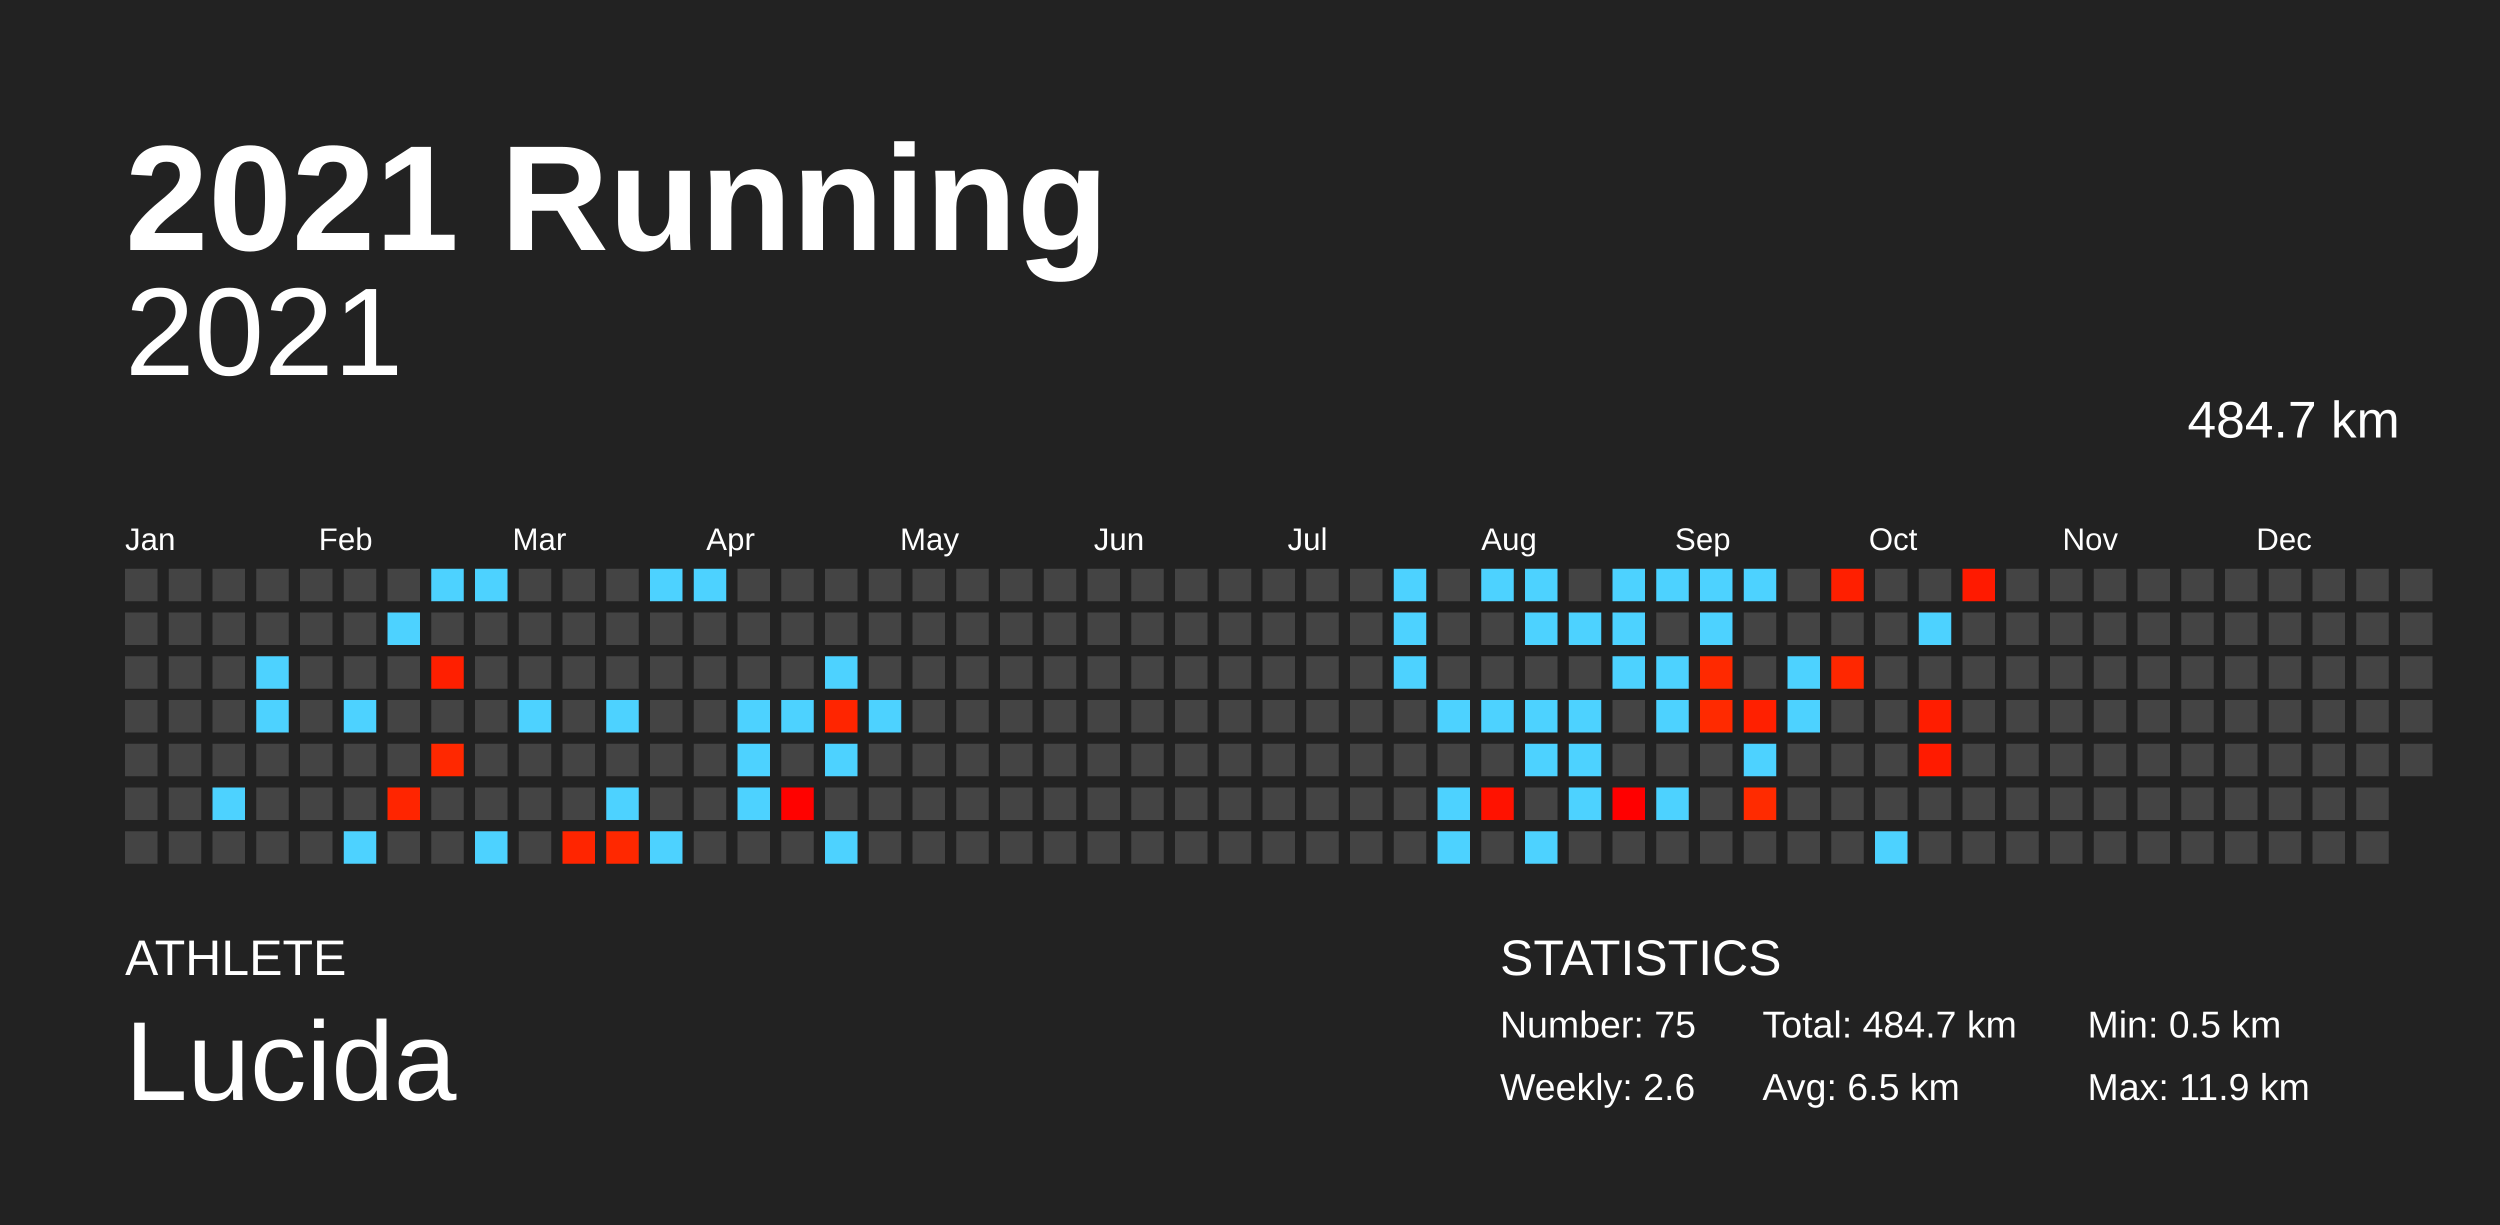
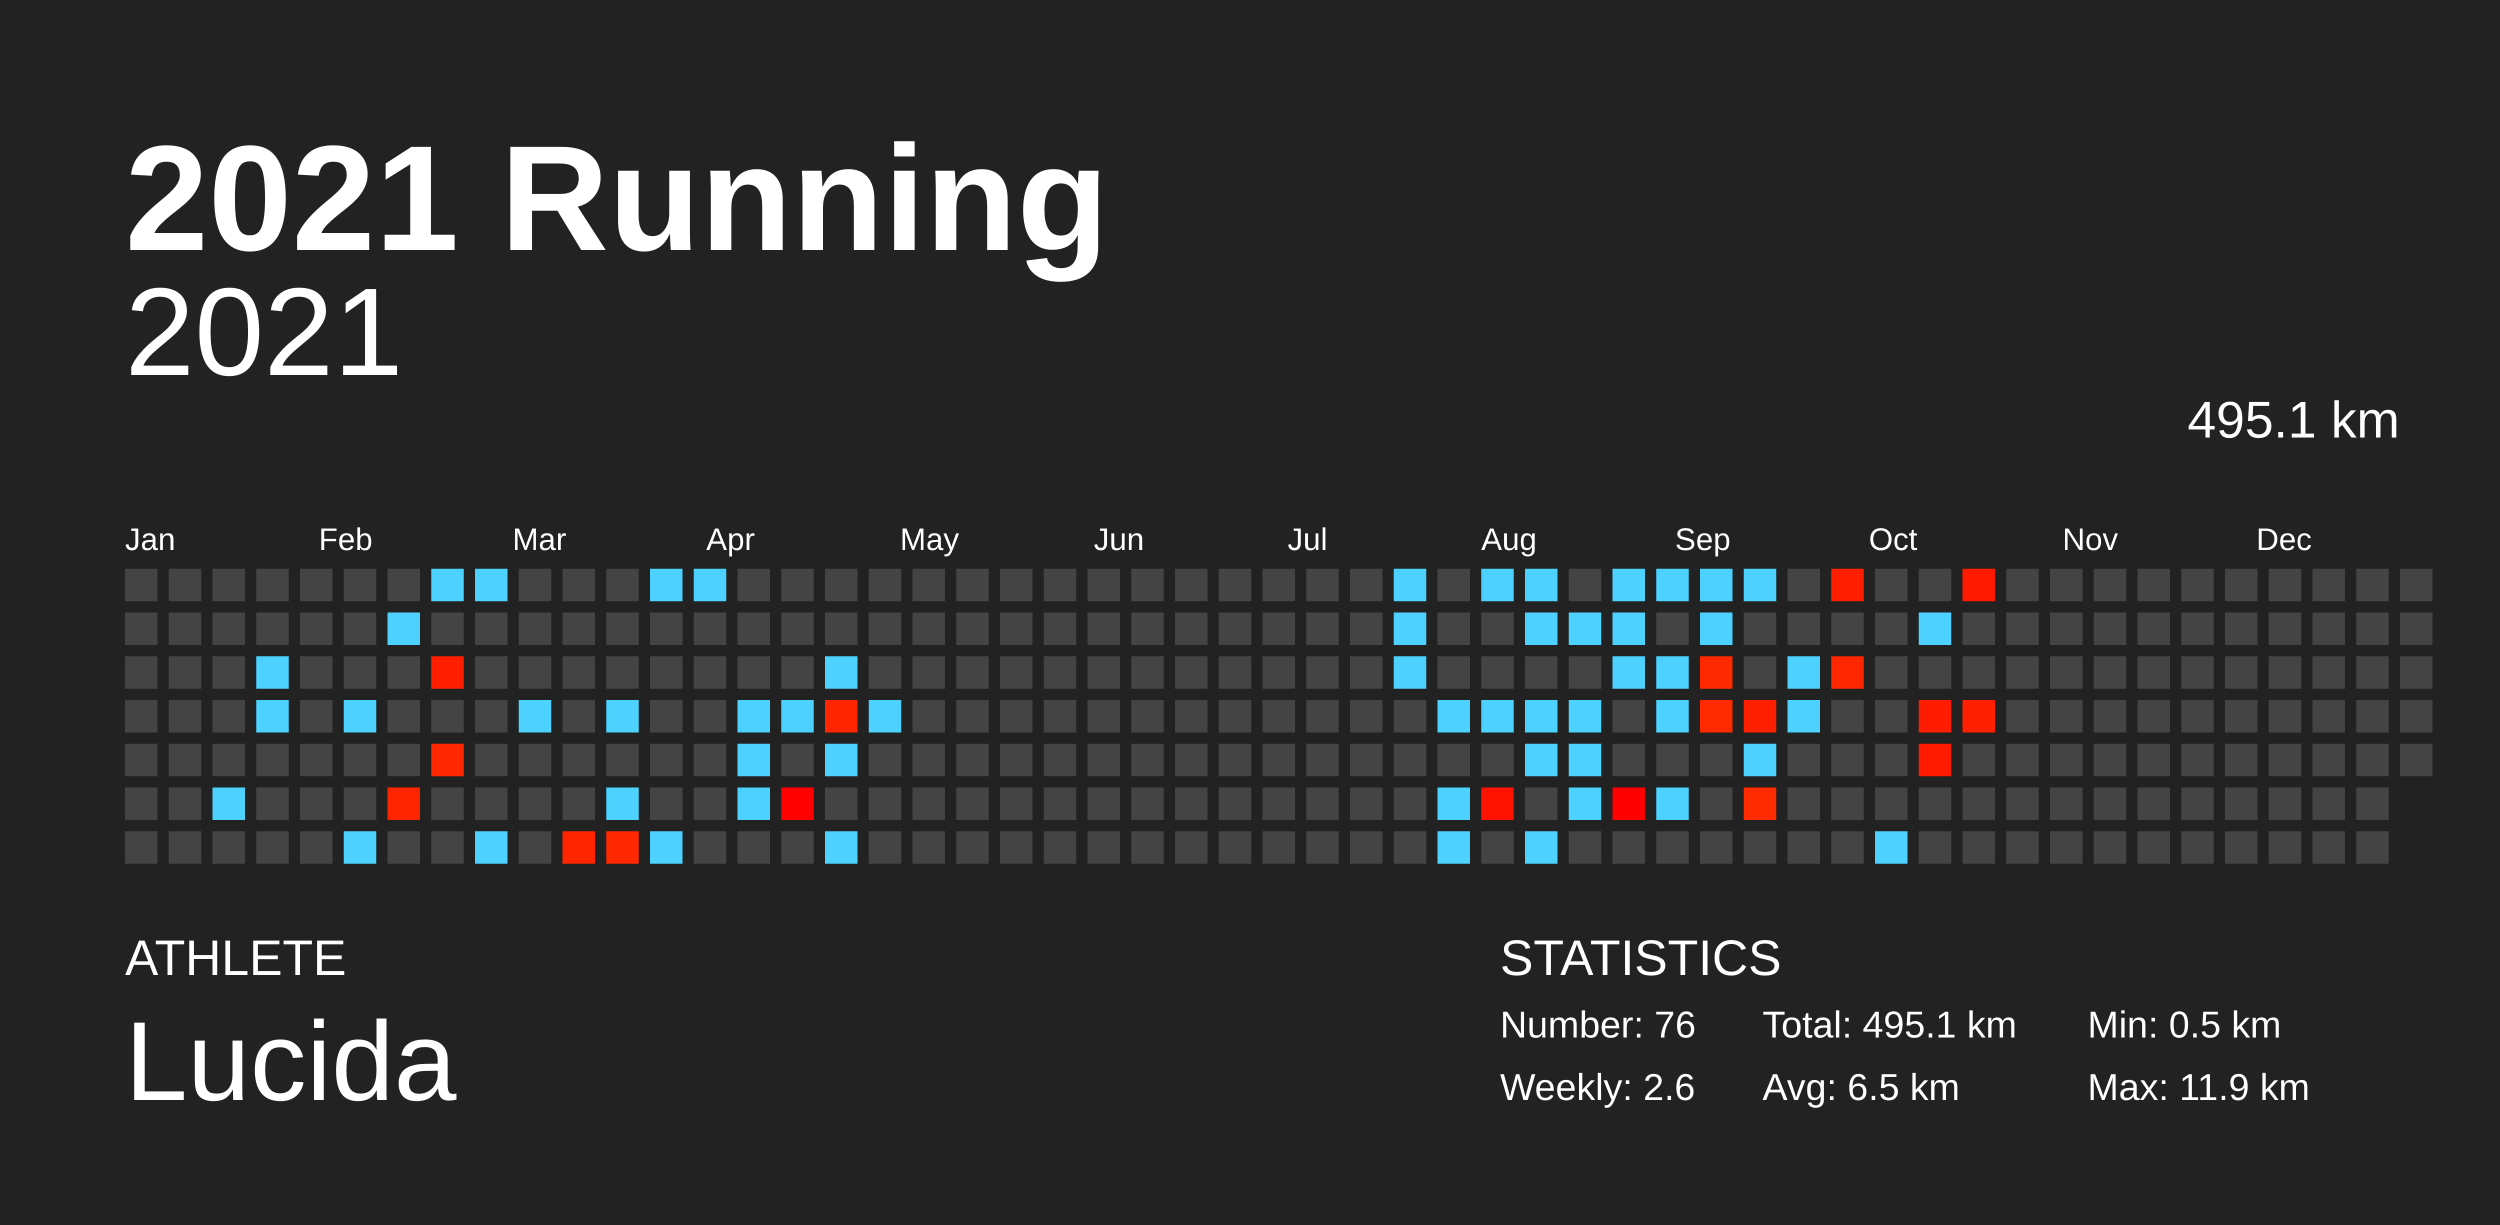
<svg xmlns="http://www.w3.org/2000/svg" baseProfile="full" height="98mm" version="1.1" viewBox="0,0,200,98" width="200mm">
  <defs />
  <rect fill="#222222" height="98" width="200" x="0" y="0" />
  <text fill="#FFFFFF" style="font-size:12px; font-family:Arial; font-weight:bold;" x="10" y="20">2021 Running</text>
  <text fill="#FFFFFF" style="font-size:4px; font-family:Arial" x="10" y="78">ATHLETE</text>
  <text fill="#FFFFFF" style="font-size:9px; font-family:Arial" x="10" y="88">Lucida</text>
  <text fill="#FFFFFF" style="font-size:4px; font-family:Arial" x="120" y="78">STATISTICS</text>
-   <text fill="#FFFFFF" style="font-size:3px; font-family:Arial" x="120" y="83">Number: 75</text>
+   <text fill="#FFFFFF" style="font-size:3px; font-family:Arial" x="120" y="83">Number: 76</text>
  <text fill="#FFFFFF" style="font-size:3px; font-family:Arial" x="120" y="88">Weekly: 2.6</text>
-   <text fill="#FFFFFF" style="font-size:3px; font-family:Arial" x="141" y="83">Total: 484.7 km</text>
+   <text fill="#FFFFFF" style="font-size:3px; font-family:Arial" x="141" y="83">Total: 495.1 km</text>
  <text fill="#FFFFFF" style="font-size:3px; font-family:Arial" x="141" y="88">Avg: 6.5 km</text>
  <text fill="#FFFFFF" style="font-size:3px; font-family:Arial" x="167" y="83">Min: 0.5 km</text>
  <text fill="#FFFFFF" style="font-size:3px; font-family:Arial" x="167" y="88">Max: 11.9 km</text>
  <text alignment-baseline="hanging" fill="#FFFFFF" style="font-size:10.0px; font-family:Arial;" x="10" y="30">2021</text>
-   <text alignment-baseline="hanging" fill="#FFFFFF" style="font-size:4.125px; font-family:Arial;" x="175" y="35">484.7 km</text>
+   <text alignment-baseline="hanging" fill="#FFFFFF" style="font-size:4.125px; font-family:Arial;" x="175" y="35">495.1 km</text>
  <text fill="#FFFFFF" style="font-size:2.5px; font-family:Arial" x="10.0" y="44">Jan</text>
  <text fill="#FFFFFF" style="font-size:2.5px; font-family:Arial" x="25.5" y="44">Feb</text>
  <text fill="#FFFFFF" style="font-size:2.5px; font-family:Arial" x="41.0" y="44">Mar</text>
  <text fill="#FFFFFF" style="font-size:2.5px; font-family:Arial" x="56.5" y="44">Apr</text>
  <text fill="#FFFFFF" style="font-size:2.5px; font-family:Arial" x="72.0" y="44">May</text>
  <text fill="#FFFFFF" style="font-size:2.5px; font-family:Arial" x="87.5" y="44">Jun</text>
  <text fill="#FFFFFF" style="font-size:2.5px; font-family:Arial" x="103.0" y="44">Jul</text>
  <text fill="#FFFFFF" style="font-size:2.5px; font-family:Arial" x="118.5" y="44">Aug</text>
  <text fill="#FFFFFF" style="font-size:2.5px; font-family:Arial" x="134.0" y="44">Sep</text>
  <text fill="#FFFFFF" style="font-size:2.5px; font-family:Arial" x="149.5" y="44">Oct</text>
  <text fill="#FFFFFF" style="font-size:2.5px; font-family:Arial" x="165.0" y="44">Nov</text>
  <text fill="#FFFFFF" style="font-size:2.5px; font-family:Arial" x="180.5" y="44">Dec</text>
  <rect fill="#444444" height="2.6" width="2.6" x="10.0" y="45.5" />
  <rect fill="#444444" height="2.6" width="2.6" x="10.0" y="49.0" />
  <rect fill="#444444" height="2.6" width="2.6" x="10.0" y="52.5" />
  <rect fill="#444444" height="2.6" width="2.6" x="10.0" y="56.0" />
  <rect fill="#444444" height="2.6" width="2.6" x="10.0" y="59.5" />
  <rect fill="#444444" height="2.6" width="2.6" x="10.0" y="63.0" />
  <rect fill="#444444" height="2.6" width="2.6" x="10.0" y="66.5" />
  <rect fill="#444444" height="2.6" width="2.6" x="13.5" y="45.5" />
  <rect fill="#444444" height="2.6" width="2.6" x="13.5" y="49.0" />
  <rect fill="#444444" height="2.6" width="2.6" x="13.5" y="52.5" />
  <rect fill="#444444" height="2.6" width="2.6" x="13.5" y="56.0" />
  <rect fill="#444444" height="2.6" width="2.6" x="13.5" y="59.5" />
  <rect fill="#444444" height="2.6" width="2.6" x="13.5" y="63.0" />
  <rect fill="#444444" height="2.6" width="2.6" x="13.5" y="66.5" />
  <rect fill="#444444" height="2.6" width="2.6" x="17.0" y="45.5" />
  <rect fill="#444444" height="2.6" width="2.6" x="17.0" y="49.0" />
  <rect fill="#444444" height="2.6" width="2.6" x="17.0" y="52.5" />
  <rect fill="#444444" height="2.6" width="2.6" x="17.0" y="56.0" />
  <rect fill="#444444" height="2.6" width="2.6" x="17.0" y="59.5" />
  <rect fill="#4dd2ff" height="2.6" width="2.6" x="17.0" y="63.0" />
  <rect fill="#444444" height="2.6" width="2.6" x="17.0" y="66.5" />
  <rect fill="#444444" height="2.6" width="2.6" x="20.5" y="45.5" />
  <rect fill="#444444" height="2.6" width="2.6" x="20.5" y="49.0" />
  <rect fill="#4dd2ff" height="2.6" width="2.6" x="20.5" y="52.5" />
  <rect fill="#4dd2ff" height="2.6" width="2.6" x="20.5" y="56.0" />
  <rect fill="#444444" height="2.6" width="2.6" x="20.5" y="59.5" />
  <rect fill="#444444" height="2.6" width="2.6" x="20.5" y="63.0" />
  <rect fill="#444444" height="2.6" width="2.6" x="20.5" y="66.5" />
  <rect fill="#444444" height="2.6" width="2.6" x="24.0" y="45.5" />
  <rect fill="#444444" height="2.6" width="2.6" x="24.0" y="49.0" />
  <rect fill="#444444" height="2.6" width="2.6" x="24.0" y="52.5" />
  <rect fill="#444444" height="2.6" width="2.6" x="24.0" y="56.0" />
  <rect fill="#444444" height="2.6" width="2.6" x="24.0" y="59.5" />
  <rect fill="#444444" height="2.6" width="2.6" x="24.0" y="63.0" />
  <rect fill="#444444" height="2.6" width="2.6" x="24.0" y="66.5" />
  <rect fill="#444444" height="2.6" width="2.6" x="27.5" y="45.5" />
  <rect fill="#444444" height="2.6" width="2.6" x="27.5" y="49.0" />
  <rect fill="#444444" height="2.6" width="2.6" x="27.5" y="52.5" />
  <rect fill="#4dd2ff" height="2.6" width="2.6" x="27.5" y="56.0" />
  <rect fill="#444444" height="2.6" width="2.6" x="27.5" y="59.5" />
  <rect fill="#444444" height="2.6" width="2.6" x="27.5" y="63.0" />
  <rect fill="#4dd2ff" height="2.6" width="2.6" x="27.5" y="66.5" />
  <rect fill="#444444" height="2.6" width="2.6" x="31.0" y="45.5" />
  <rect fill="#4dd2ff" height="2.6" width="2.6" x="31.0" y="49.0" />
  <rect fill="#444444" height="2.6" width="2.6" x="31.0" y="52.5" />
  <rect fill="#444444" height="2.6" width="2.6" x="31.0" y="56.0" />
  <rect fill="#444444" height="2.6" width="2.6" x="31.0" y="59.5" />
  <rect fill="#ff2500" height="2.6" width="2.6" x="31.0" y="63.0" />
  <rect fill="#444444" height="2.6" width="2.6" x="31.0" y="66.5" />
  <rect fill="#4dd2ff" height="2.6" width="2.6" x="34.5" y="45.5" />
  <rect fill="#444444" height="2.6" width="2.6" x="34.5" y="49.0" />
  <rect fill="#ff1f00" height="2.6" width="2.6" x="34.5" y="52.5" />
  <rect fill="#444444" height="2.6" width="2.6" x="34.5" y="56.0" />
  <rect fill="#ff2800" height="2.6" width="2.6" x="34.5" y="59.5" />
  <rect fill="#444444" height="2.6" width="2.6" x="34.5" y="63.0" />
  <rect fill="#444444" height="2.6" width="2.6" x="34.5" y="66.5" />
  <rect fill="#4dd2ff" height="2.6" width="2.6" x="38.0" y="45.5" />
  <rect fill="#444444" height="2.6" width="2.6" x="38.0" y="49.0" />
  <rect fill="#444444" height="2.6" width="2.6" x="38.0" y="52.5" />
  <rect fill="#444444" height="2.6" width="2.6" x="38.0" y="56.0" />
  <rect fill="#444444" height="2.6" width="2.6" x="38.0" y="59.5" />
  <rect fill="#444444" height="2.6" width="2.6" x="38.0" y="63.0" />
  <rect fill="#4dd2ff" height="2.6" width="2.6" x="38.0" y="66.5" />
  <rect fill="#444444" height="2.6" width="2.6" x="41.5" y="45.5" />
  <rect fill="#444444" height="2.6" width="2.6" x="41.5" y="49.0" />
  <rect fill="#444444" height="2.6" width="2.6" x="41.5" y="52.5" />
  <rect fill="#4dd2ff" height="2.6" width="2.6" x="41.5" y="56.0" />
  <rect fill="#444444" height="2.6" width="2.6" x="41.5" y="59.5" />
  <rect fill="#444444" height="2.6" width="2.6" x="41.5" y="63.0" />
  <rect fill="#444444" height="2.6" width="2.6" x="41.5" y="66.5" />
  <rect fill="#444444" height="2.6" width="2.6" x="45.0" y="45.5" />
  <rect fill="#444444" height="2.6" width="2.6" x="45.0" y="49.0" />
  <rect fill="#444444" height="2.6" width="2.6" x="45.0" y="52.5" />
  <rect fill="#444444" height="2.6" width="2.6" x="45.0" y="56.0" />
  <rect fill="#444444" height="2.6" width="2.6" x="45.0" y="59.5" />
  <rect fill="#444444" height="2.6" width="2.6" x="45.0" y="63.0" />
  <rect fill="#ff2500" height="2.6" width="2.6" x="45.0" y="66.5" />
  <rect fill="#444444" height="2.6" width="2.6" x="48.5" y="45.5" />
  <rect fill="#444444" height="2.6" width="2.6" x="48.5" y="49.0" />
  <rect fill="#444444" height="2.6" width="2.6" x="48.5" y="52.5" />
  <rect fill="#4dd2ff" height="2.6" width="2.6" x="48.5" y="56.0" />
  <rect fill="#444444" height="2.6" width="2.6" x="48.5" y="59.5" />
  <rect fill="#4dd2ff" height="2.6" width="2.6" x="48.5" y="63.0" />
  <rect fill="#ff2800" height="2.6" width="2.6" x="48.5" y="66.5" />
  <rect fill="#4dd2ff" height="2.6" width="2.6" x="52.0" y="45.5" />
  <rect fill="#444444" height="2.6" width="2.6" x="52.0" y="49.0" />
  <rect fill="#444444" height="2.6" width="2.6" x="52.0" y="52.5" />
  <rect fill="#444444" height="2.6" width="2.6" x="52.0" y="56.0" />
  <rect fill="#444444" height="2.6" width="2.6" x="52.0" y="59.5" />
  <rect fill="#444444" height="2.6" width="2.6" x="52.0" y="63.0" />
  <rect fill="#4dd2ff" height="2.6" width="2.6" x="52.0" y="66.5" />
  <rect fill="#4dd2ff" height="2.6" width="2.6" x="55.5" y="45.5" />
  <rect fill="#444444" height="2.6" width="2.6" x="55.5" y="49.0" />
  <rect fill="#444444" height="2.6" width="2.6" x="55.5" y="52.5" />
  <rect fill="#444444" height="2.6" width="2.6" x="55.5" y="56.0" />
  <rect fill="#444444" height="2.6" width="2.6" x="55.5" y="59.5" />
  <rect fill="#444444" height="2.6" width="2.6" x="55.5" y="63.0" />
  <rect fill="#444444" height="2.6" width="2.6" x="55.5" y="66.5" />
  <rect fill="#444444" height="2.6" width="2.6" x="59.0" y="45.5" />
  <rect fill="#444444" height="2.6" width="2.6" x="59.0" y="49.0" />
  <rect fill="#444444" height="2.6" width="2.6" x="59.0" y="52.5" />
  <rect fill="#4dd2ff" height="2.6" width="2.6" x="59.0" y="56.0" />
  <rect fill="#4dd2ff" height="2.6" width="2.6" x="59.0" y="59.5" />
  <rect fill="#4dd2ff" height="2.6" width="2.6" x="59.0" y="63.0" />
  <rect fill="#444444" height="2.6" width="2.6" x="59.0" y="66.5" />
  <rect fill="#444444" height="2.6" width="2.6" x="62.5" y="45.5" />
  <rect fill="#444444" height="2.6" width="2.6" x="62.5" y="49.0" />
  <rect fill="#444444" height="2.6" width="2.6" x="62.5" y="52.5" />
  <rect fill="#4dd2ff" height="2.6" width="2.6" x="62.5" y="56.0" />
  <rect fill="#444444" height="2.6" width="2.6" x="62.5" y="59.5" />
  <rect fill="#ff0200" height="2.6" width="2.6" x="62.5" y="63.0" />
  <rect fill="#444444" height="2.6" width="2.6" x="62.5" y="66.5" />
  <rect fill="#444444" height="2.6" width="2.6" x="66.0" y="45.5" />
  <rect fill="#444444" height="2.6" width="2.6" x="66.0" y="49.0" />
  <rect fill="#4dd2ff" height="2.6" width="2.6" x="66.0" y="52.5" />
  <rect fill="#ff2500" height="2.6" width="2.6" x="66.0" y="56.0" />
  <rect fill="#4dd2ff" height="2.6" width="2.6" x="66.0" y="59.5" />
  <rect fill="#444444" height="2.6" width="2.6" x="66.0" y="63.0" />
  <rect fill="#4dd2ff" height="2.6" width="2.6" x="66.0" y="66.5" />
  <rect fill="#444444" height="2.6" width="2.6" x="69.5" y="45.5" />
  <rect fill="#444444" height="2.6" width="2.6" x="69.5" y="49.0" />
  <rect fill="#444444" height="2.6" width="2.6" x="69.5" y="52.5" />
  <rect fill="#4dd2ff" height="2.6" width="2.6" x="69.5" y="56.0" />
  <rect fill="#444444" height="2.6" width="2.6" x="69.5" y="59.5" />
  <rect fill="#444444" height="2.6" width="2.6" x="69.5" y="63.0" />
  <rect fill="#444444" height="2.6" width="2.6" x="69.5" y="66.5" />
  <rect fill="#444444" height="2.6" width="2.6" x="73.0" y="45.5" />
  <rect fill="#444444" height="2.6" width="2.6" x="73.0" y="49.0" />
  <rect fill="#444444" height="2.6" width="2.6" x="73.0" y="52.5" />
  <rect fill="#444444" height="2.6" width="2.6" x="73.0" y="56.0" />
  <rect fill="#444444" height="2.6" width="2.6" x="73.0" y="59.5" />
  <rect fill="#444444" height="2.6" width="2.6" x="73.0" y="63.0" />
  <rect fill="#444444" height="2.6" width="2.6" x="73.0" y="66.5" />
  <rect fill="#444444" height="2.6" width="2.6" x="76.5" y="45.5" />
  <rect fill="#444444" height="2.6" width="2.6" x="76.5" y="49.0" />
  <rect fill="#444444" height="2.6" width="2.6" x="76.5" y="52.5" />
  <rect fill="#444444" height="2.6" width="2.6" x="76.5" y="56.0" />
  <rect fill="#444444" height="2.6" width="2.6" x="76.5" y="59.5" />
  <rect fill="#444444" height="2.6" width="2.6" x="76.5" y="63.0" />
  <rect fill="#444444" height="2.6" width="2.6" x="76.5" y="66.5" />
  <rect fill="#444444" height="2.6" width="2.6" x="80.0" y="45.5" />
  <rect fill="#444444" height="2.6" width="2.6" x="80.0" y="49.0" />
  <rect fill="#444444" height="2.6" width="2.6" x="80.0" y="52.5" />
  <rect fill="#444444" height="2.6" width="2.6" x="80.0" y="56.0" />
  <rect fill="#444444" height="2.6" width="2.6" x="80.0" y="59.5" />
  <rect fill="#444444" height="2.6" width="2.6" x="80.0" y="63.0" />
  <rect fill="#444444" height="2.6" width="2.6" x="80.0" y="66.5" />
  <rect fill="#444444" height="2.6" width="2.6" x="83.5" y="45.5" />
  <rect fill="#444444" height="2.6" width="2.6" x="83.5" y="49.0" />
  <rect fill="#444444" height="2.6" width="2.6" x="83.5" y="52.5" />
  <rect fill="#444444" height="2.6" width="2.6" x="83.5" y="56.0" />
  <rect fill="#444444" height="2.6" width="2.6" x="83.5" y="59.5" />
  <rect fill="#444444" height="2.6" width="2.6" x="83.5" y="63.0" />
  <rect fill="#444444" height="2.6" width="2.6" x="83.5" y="66.5" />
  <rect fill="#444444" height="2.6" width="2.6" x="87.0" y="45.5" />
  <rect fill="#444444" height="2.6" width="2.6" x="87.0" y="49.0" />
  <rect fill="#444444" height="2.6" width="2.6" x="87.0" y="52.5" />
  <rect fill="#444444" height="2.6" width="2.6" x="87.0" y="56.0" />
  <rect fill="#444444" height="2.6" width="2.6" x="87.0" y="59.5" />
  <rect fill="#444444" height="2.6" width="2.6" x="87.0" y="63.0" />
  <rect fill="#444444" height="2.6" width="2.6" x="87.0" y="66.5" />
  <rect fill="#444444" height="2.6" width="2.6" x="90.5" y="45.5" />
  <rect fill="#444444" height="2.6" width="2.6" x="90.5" y="49.0" />
  <rect fill="#444444" height="2.6" width="2.6" x="90.5" y="52.5" />
  <rect fill="#444444" height="2.6" width="2.6" x="90.5" y="56.0" />
  <rect fill="#444444" height="2.6" width="2.6" x="90.5" y="59.5" />
  <rect fill="#444444" height="2.6" width="2.6" x="90.5" y="63.0" />
  <rect fill="#444444" height="2.6" width="2.6" x="90.5" y="66.5" />
  <rect fill="#444444" height="2.6" width="2.6" x="94.0" y="45.5" />
  <rect fill="#444444" height="2.6" width="2.6" x="94.0" y="49.0" />
  <rect fill="#444444" height="2.6" width="2.6" x="94.0" y="52.5" />
  <rect fill="#444444" height="2.6" width="2.6" x="94.0" y="56.0" />
  <rect fill="#444444" height="2.6" width="2.6" x="94.0" y="59.5" />
  <rect fill="#444444" height="2.6" width="2.6" x="94.0" y="63.0" />
  <rect fill="#444444" height="2.6" width="2.6" x="94.0" y="66.5" />
  <rect fill="#444444" height="2.6" width="2.6" x="97.5" y="45.5" />
  <rect fill="#444444" height="2.6" width="2.6" x="97.5" y="49.0" />
  <rect fill="#444444" height="2.6" width="2.6" x="97.5" y="52.5" />
  <rect fill="#444444" height="2.6" width="2.6" x="97.5" y="56.0" />
  <rect fill="#444444" height="2.6" width="2.6" x="97.5" y="59.5" />
  <rect fill="#444444" height="2.6" width="2.6" x="97.5" y="63.0" />
  <rect fill="#444444" height="2.6" width="2.6" x="97.5" y="66.5" />
  <rect fill="#444444" height="2.6" width="2.6" x="101.0" y="45.5" />
  <rect fill="#444444" height="2.6" width="2.6" x="101.0" y="49.0" />
  <rect fill="#444444" height="2.6" width="2.6" x="101.0" y="52.5" />
  <rect fill="#444444" height="2.6" width="2.6" x="101.0" y="56.0" />
  <rect fill="#444444" height="2.6" width="2.6" x="101.0" y="59.5" />
  <rect fill="#444444" height="2.6" width="2.6" x="101.0" y="63.0" />
  <rect fill="#444444" height="2.6" width="2.6" x="101.0" y="66.5" />
  <rect fill="#444444" height="2.6" width="2.6" x="104.5" y="45.5" />
  <rect fill="#444444" height="2.6" width="2.6" x="104.5" y="49.0" />
  <rect fill="#444444" height="2.6" width="2.6" x="104.5" y="52.5" />
  <rect fill="#444444" height="2.6" width="2.6" x="104.5" y="56.0" />
  <rect fill="#444444" height="2.6" width="2.6" x="104.5" y="59.5" />
  <rect fill="#444444" height="2.6" width="2.6" x="104.5" y="63.0" />
  <rect fill="#444444" height="2.6" width="2.6" x="104.5" y="66.5" />
  <rect fill="#444444" height="2.6" width="2.6" x="108.0" y="45.5" />
  <rect fill="#444444" height="2.6" width="2.6" x="108.0" y="49.0" />
  <rect fill="#444444" height="2.6" width="2.6" x="108.0" y="52.5" />
  <rect fill="#444444" height="2.6" width="2.6" x="108.0" y="56.0" />
  <rect fill="#444444" height="2.6" width="2.6" x="108.0" y="59.5" />
  <rect fill="#444444" height="2.6" width="2.6" x="108.0" y="63.0" />
  <rect fill="#444444" height="2.6" width="2.6" x="108.0" y="66.5" />
  <rect fill="#4dd2ff" height="2.6" width="2.6" x="111.5" y="45.5" />
  <rect fill="#4dd2ff" height="2.6" width="2.6" x="111.5" y="49.0" />
  <rect fill="#4dd2ff" height="2.6" width="2.6" x="111.5" y="52.5" />
  <rect fill="#444444" height="2.6" width="2.6" x="111.5" y="56.0" />
  <rect fill="#444444" height="2.6" width="2.6" x="111.5" y="59.5" />
  <rect fill="#444444" height="2.6" width="2.6" x="111.5" y="63.0" />
  <rect fill="#444444" height="2.6" width="2.6" x="111.5" y="66.5" />
  <rect fill="#444444" height="2.6" width="2.6" x="115.0" y="45.5" />
  <rect fill="#444444" height="2.6" width="2.6" x="115.0" y="49.0" />
  <rect fill="#444444" height="2.6" width="2.6" x="115.0" y="52.5" />
  <rect fill="#4dd2ff" height="2.6" width="2.6" x="115.0" y="56.0" />
  <rect fill="#444444" height="2.6" width="2.6" x="115.0" y="59.5" />
  <rect fill="#4dd2ff" height="2.6" width="2.6" x="115.0" y="63.0" />
  <rect fill="#4dd2ff" height="2.6" width="2.6" x="115.0" y="66.5" />
  <rect fill="#4dd2ff" height="2.6" width="2.6" x="118.5" y="45.5" />
  <rect fill="#444444" height="2.6" width="2.6" x="118.5" y="49.0" />
  <rect fill="#444444" height="2.6" width="2.6" x="118.5" y="52.5" />
  <rect fill="#4dd2ff" height="2.6" width="2.6" x="118.5" y="56.0" />
  <rect fill="#444444" height="2.6" width="2.6" x="118.5" y="59.5" />
  <rect fill="#ff1200" height="2.6" width="2.6" x="118.5" y="63.0" />
  <rect fill="#444444" height="2.6" width="2.6" x="118.5" y="66.5" />
  <rect fill="#4dd2ff" height="2.6" width="2.6" x="122.0" y="45.5" />
  <rect fill="#4dd2ff" height="2.6" width="2.6" x="122.0" y="49.0" />
  <rect fill="#444444" height="2.6" width="2.6" x="122.0" y="52.5" />
  <rect fill="#4dd2ff" height="2.6" width="2.6" x="122.0" y="56.0" />
  <rect fill="#4dd2ff" height="2.6" width="2.6" x="122.0" y="59.5" />
  <rect fill="#444444" height="2.6" width="2.6" x="122.0" y="63.0" />
  <rect fill="#4dd2ff" height="2.6" width="2.6" x="122.0" y="66.5" />
  <rect fill="#444444" height="2.6" width="2.6" x="125.5" y="45.5" />
  <rect fill="#4dd2ff" height="2.6" width="2.6" x="125.5" y="49.0" />
  <rect fill="#444444" height="2.6" width="2.6" x="125.5" y="52.5" />
  <rect fill="#4dd2ff" height="2.6" width="2.6" x="125.5" y="56.0" />
  <rect fill="#4dd2ff" height="2.6" width="2.6" x="125.5" y="59.5" />
  <rect fill="#4dd2ff" height="2.6" width="2.6" x="125.5" y="63.0" />
  <rect fill="#444444" height="2.6" width="2.6" x="125.5" y="66.5" />
  <rect fill="#4dd2ff" height="2.6" width="2.6" x="129.0" y="45.5" />
  <rect fill="#4dd2ff" height="2.6" width="2.6" x="129.0" y="49.0" />
  <rect fill="#4dd2ff" height="2.6" width="2.6" x="129.0" y="52.5" />
  <rect fill="#444444" height="2.6" width="2.6" x="129.0" y="56.0" />
  <rect fill="#444444" height="2.6" width="2.6" x="129.0" y="59.5" />
  <rect fill="#ff0000" height="2.6" width="2.6" x="129.0" y="63.0" />
  <rect fill="#444444" height="2.6" width="2.6" x="129.0" y="66.5" />
  <rect fill="#4dd2ff" height="2.6" width="2.6" x="132.5" y="45.5" />
  <rect fill="#444444" height="2.6" width="2.6" x="132.5" y="49.0" />
  <rect fill="#4dd2ff" height="2.6" width="2.6" x="132.5" y="52.5" />
  <rect fill="#4dd2ff" height="2.6" width="2.6" x="132.5" y="56.0" />
  <rect fill="#444444" height="2.6" width="2.6" x="132.5" y="59.5" />
  <rect fill="#4dd2ff" height="2.6" width="2.6" x="132.5" y="63.0" />
  <rect fill="#444444" height="2.6" width="2.6" x="132.5" y="66.5" />
  <rect fill="#4dd2ff" height="2.6" width="2.6" x="136.0" y="45.5" />
  <rect fill="#4dd2ff" height="2.6" width="2.6" x="136.0" y="49.0" />
  <rect fill="#ff2900" height="2.6" width="2.6" x="136.0" y="52.5" />
  <rect fill="#ff2a00" height="2.6" width="2.6" x="136.0" y="56.0" />
  <rect fill="#444444" height="2.6" width="2.6" x="136.0" y="59.5" />
  <rect fill="#444444" height="2.6" width="2.6" x="136.0" y="63.0" />
  <rect fill="#444444" height="2.6" width="2.6" x="136.0" y="66.5" />
  <rect fill="#4dd2ff" height="2.6" width="2.6" x="139.5" y="45.5" />
  <rect fill="#444444" height="2.6" width="2.6" x="139.5" y="49.0" />
  <rect fill="#444444" height="2.6" width="2.6" x="139.5" y="52.5" />
  <rect fill="#ff2000" height="2.6" width="2.6" x="139.5" y="56.0" />
  <rect fill="#4dd2ff" height="2.6" width="2.6" x="139.5" y="59.5" />
  <rect fill="#ff2b00" height="2.6" width="2.6" x="139.5" y="63.0" />
  <rect fill="#444444" height="2.6" width="2.6" x="139.5" y="66.5" />
  <rect fill="#444444" height="2.6" width="2.6" x="143.0" y="45.5" />
  <rect fill="#444444" height="2.6" width="2.6" x="143.0" y="49.0" />
  <rect fill="#4dd2ff" height="2.6" width="2.6" x="143.0" y="52.5" />
  <rect fill="#4dd2ff" height="2.6" width="2.6" x="143.0" y="56.0" />
  <rect fill="#444444" height="2.6" width="2.6" x="143.0" y="59.5" />
  <rect fill="#444444" height="2.6" width="2.6" x="143.0" y="63.0" />
  <rect fill="#444444" height="2.6" width="2.6" x="143.0" y="66.5" />
  <rect fill="#ff1f00" height="2.6" width="2.6" x="146.5" y="45.5" />
  <rect fill="#444444" height="2.6" width="2.6" x="146.5" y="49.0" />
  <rect fill="#ff2700" height="2.6" width="2.6" x="146.5" y="52.5" />
  <rect fill="#444444" height="2.6" width="2.6" x="146.5" y="56.0" />
  <rect fill="#444444" height="2.6" width="2.6" x="146.5" y="59.5" />
  <rect fill="#444444" height="2.6" width="2.6" x="146.5" y="63.0" />
  <rect fill="#444444" height="2.6" width="2.6" x="146.5" y="66.5" />
  <rect fill="#444444" height="2.6" width="2.6" x="150.0" y="45.5" />
  <rect fill="#444444" height="2.6" width="2.6" x="150.0" y="49.0" />
  <rect fill="#444444" height="2.6" width="2.6" x="150.0" y="52.5" />
  <rect fill="#444444" height="2.6" width="2.6" x="150.0" y="56.0" />
  <rect fill="#444444" height="2.6" width="2.6" x="150.0" y="59.5" />
  <rect fill="#444444" height="2.6" width="2.6" x="150.0" y="63.0" />
  <rect fill="#4dd2ff" height="2.6" width="2.6" x="150.0" y="66.5" />
  <rect fill="#444444" height="2.6" width="2.6" x="153.5" y="45.5" />
  <rect fill="#4dd2ff" height="2.6" width="2.6" x="153.5" y="49.0" />
  <rect fill="#444444" height="2.6" width="2.6" x="153.5" y="52.5" />
  <rect fill="#ff1d00" height="2.6" width="2.6" x="153.5" y="56.0" />
  <rect fill="#ff1b00" height="2.6" width="2.6" x="153.5" y="59.5" />
  <rect fill="#444444" height="2.6" width="2.6" x="153.5" y="63.0" />
  <rect fill="#444444" height="2.6" width="2.6" x="153.5" y="66.5" />
  <rect fill="#ff1a00" height="2.6" width="2.6" x="157.0" y="45.5" />
  <rect fill="#444444" height="2.6" width="2.6" x="157.0" y="49.0" />
  <rect fill="#444444" height="2.6" width="2.6" x="157.0" y="52.5" />
-   <rect fill="#444444" height="2.6" width="2.6" x="157.0" y="56.0" />
+   <rect fill="#ff2000" height="2.6" width="2.6" x="157.0" y="56.0" />
  <rect fill="#444444" height="2.6" width="2.6" x="157.0" y="59.5" />
  <rect fill="#444444" height="2.6" width="2.6" x="157.0" y="63.0" />
  <rect fill="#444444" height="2.6" width="2.6" x="157.0" y="66.5" />
  <rect fill="#444444" height="2.6" width="2.6" x="160.5" y="45.5" />
  <rect fill="#444444" height="2.6" width="2.6" x="160.5" y="49.0" />
  <rect fill="#444444" height="2.6" width="2.6" x="160.5" y="52.5" />
  <rect fill="#444444" height="2.6" width="2.6" x="160.5" y="56.0" />
  <rect fill="#444444" height="2.6" width="2.6" x="160.5" y="59.5" />
  <rect fill="#444444" height="2.6" width="2.6" x="160.5" y="63.0" />
  <rect fill="#444444" height="2.6" width="2.6" x="160.5" y="66.5" />
  <rect fill="#444444" height="2.6" width="2.6" x="164.0" y="45.5" />
  <rect fill="#444444" height="2.6" width="2.6" x="164.0" y="49.0" />
  <rect fill="#444444" height="2.6" width="2.6" x="164.0" y="52.5" />
  <rect fill="#444444" height="2.6" width="2.6" x="164.0" y="56.0" />
  <rect fill="#444444" height="2.6" width="2.6" x="164.0" y="59.5" />
  <rect fill="#444444" height="2.6" width="2.6" x="164.0" y="63.0" />
  <rect fill="#444444" height="2.6" width="2.6" x="164.0" y="66.5" />
  <rect fill="#444444" height="2.6" width="2.6" x="167.5" y="45.5" />
  <rect fill="#444444" height="2.6" width="2.6" x="167.5" y="49.0" />
  <rect fill="#444444" height="2.6" width="2.6" x="167.5" y="52.5" />
  <rect fill="#444444" height="2.6" width="2.6" x="167.5" y="56.0" />
  <rect fill="#444444" height="2.6" width="2.6" x="167.5" y="59.5" />
  <rect fill="#444444" height="2.6" width="2.6" x="167.5" y="63.0" />
  <rect fill="#444444" height="2.6" width="2.6" x="167.5" y="66.5" />
  <rect fill="#444444" height="2.6" width="2.6" x="171.0" y="45.5" />
  <rect fill="#444444" height="2.6" width="2.6" x="171.0" y="49.0" />
  <rect fill="#444444" height="2.6" width="2.6" x="171.0" y="52.5" />
  <rect fill="#444444" height="2.6" width="2.6" x="171.0" y="56.0" />
  <rect fill="#444444" height="2.6" width="2.6" x="171.0" y="59.5" />
  <rect fill="#444444" height="2.6" width="2.6" x="171.0" y="63.0" />
  <rect fill="#444444" height="2.6" width="2.6" x="171.0" y="66.5" />
  <rect fill="#444444" height="2.6" width="2.6" x="174.5" y="45.5" />
  <rect fill="#444444" height="2.6" width="2.6" x="174.5" y="49.0" />
  <rect fill="#444444" height="2.6" width="2.6" x="174.5" y="52.5" />
  <rect fill="#444444" height="2.6" width="2.6" x="174.5" y="56.0" />
  <rect fill="#444444" height="2.6" width="2.6" x="174.5" y="59.5" />
  <rect fill="#444444" height="2.6" width="2.6" x="174.5" y="63.0" />
  <rect fill="#444444" height="2.6" width="2.6" x="174.5" y="66.5" />
  <rect fill="#444444" height="2.6" width="2.6" x="178.0" y="45.5" />
  <rect fill="#444444" height="2.6" width="2.6" x="178.0" y="49.0" />
  <rect fill="#444444" height="2.6" width="2.6" x="178.0" y="52.5" />
  <rect fill="#444444" height="2.6" width="2.6" x="178.0" y="56.0" />
  <rect fill="#444444" height="2.6" width="2.6" x="178.0" y="59.5" />
  <rect fill="#444444" height="2.6" width="2.6" x="178.0" y="63.0" />
  <rect fill="#444444" height="2.6" width="2.6" x="178.0" y="66.5" />
  <rect fill="#444444" height="2.6" width="2.6" x="181.5" y="45.5" />
  <rect fill="#444444" height="2.6" width="2.6" x="181.5" y="49.0" />
  <rect fill="#444444" height="2.6" width="2.6" x="181.5" y="52.5" />
  <rect fill="#444444" height="2.6" width="2.6" x="181.5" y="56.0" />
  <rect fill="#444444" height="2.6" width="2.6" x="181.5" y="59.5" />
  <rect fill="#444444" height="2.6" width="2.6" x="181.5" y="63.0" />
  <rect fill="#444444" height="2.6" width="2.6" x="181.5" y="66.5" />
  <rect fill="#444444" height="2.6" width="2.6" x="185.0" y="45.5" />
  <rect fill="#444444" height="2.6" width="2.6" x="185.0" y="49.0" />
  <rect fill="#444444" height="2.6" width="2.6" x="185.0" y="52.5" />
  <rect fill="#444444" height="2.6" width="2.6" x="185.0" y="56.0" />
  <rect fill="#444444" height="2.6" width="2.6" x="185.0" y="59.5" />
  <rect fill="#444444" height="2.6" width="2.6" x="185.0" y="63.0" />
  <rect fill="#444444" height="2.6" width="2.6" x="185.0" y="66.5" />
  <rect fill="#444444" height="2.6" width="2.6" x="188.5" y="45.5" />
  <rect fill="#444444" height="2.6" width="2.6" x="188.5" y="49.0" />
  <rect fill="#444444" height="2.6" width="2.6" x="188.5" y="52.5" />
  <rect fill="#444444" height="2.6" width="2.6" x="188.5" y="56.0" />
  <rect fill="#444444" height="2.6" width="2.6" x="188.5" y="59.5" />
  <rect fill="#444444" height="2.6" width="2.6" x="188.5" y="63.0" />
  <rect fill="#444444" height="2.6" width="2.6" x="188.5" y="66.5" />
  <rect fill="#444444" height="2.6" width="2.6" x="192.0" y="45.5" />
  <rect fill="#444444" height="2.6" width="2.6" x="192.0" y="49.0" />
  <rect fill="#444444" height="2.6" width="2.6" x="192.0" y="52.5" />
  <rect fill="#444444" height="2.6" width="2.6" x="192.0" y="56.0" />
  <rect fill="#444444" height="2.6" width="2.6" x="192.0" y="59.5" />
</svg>
